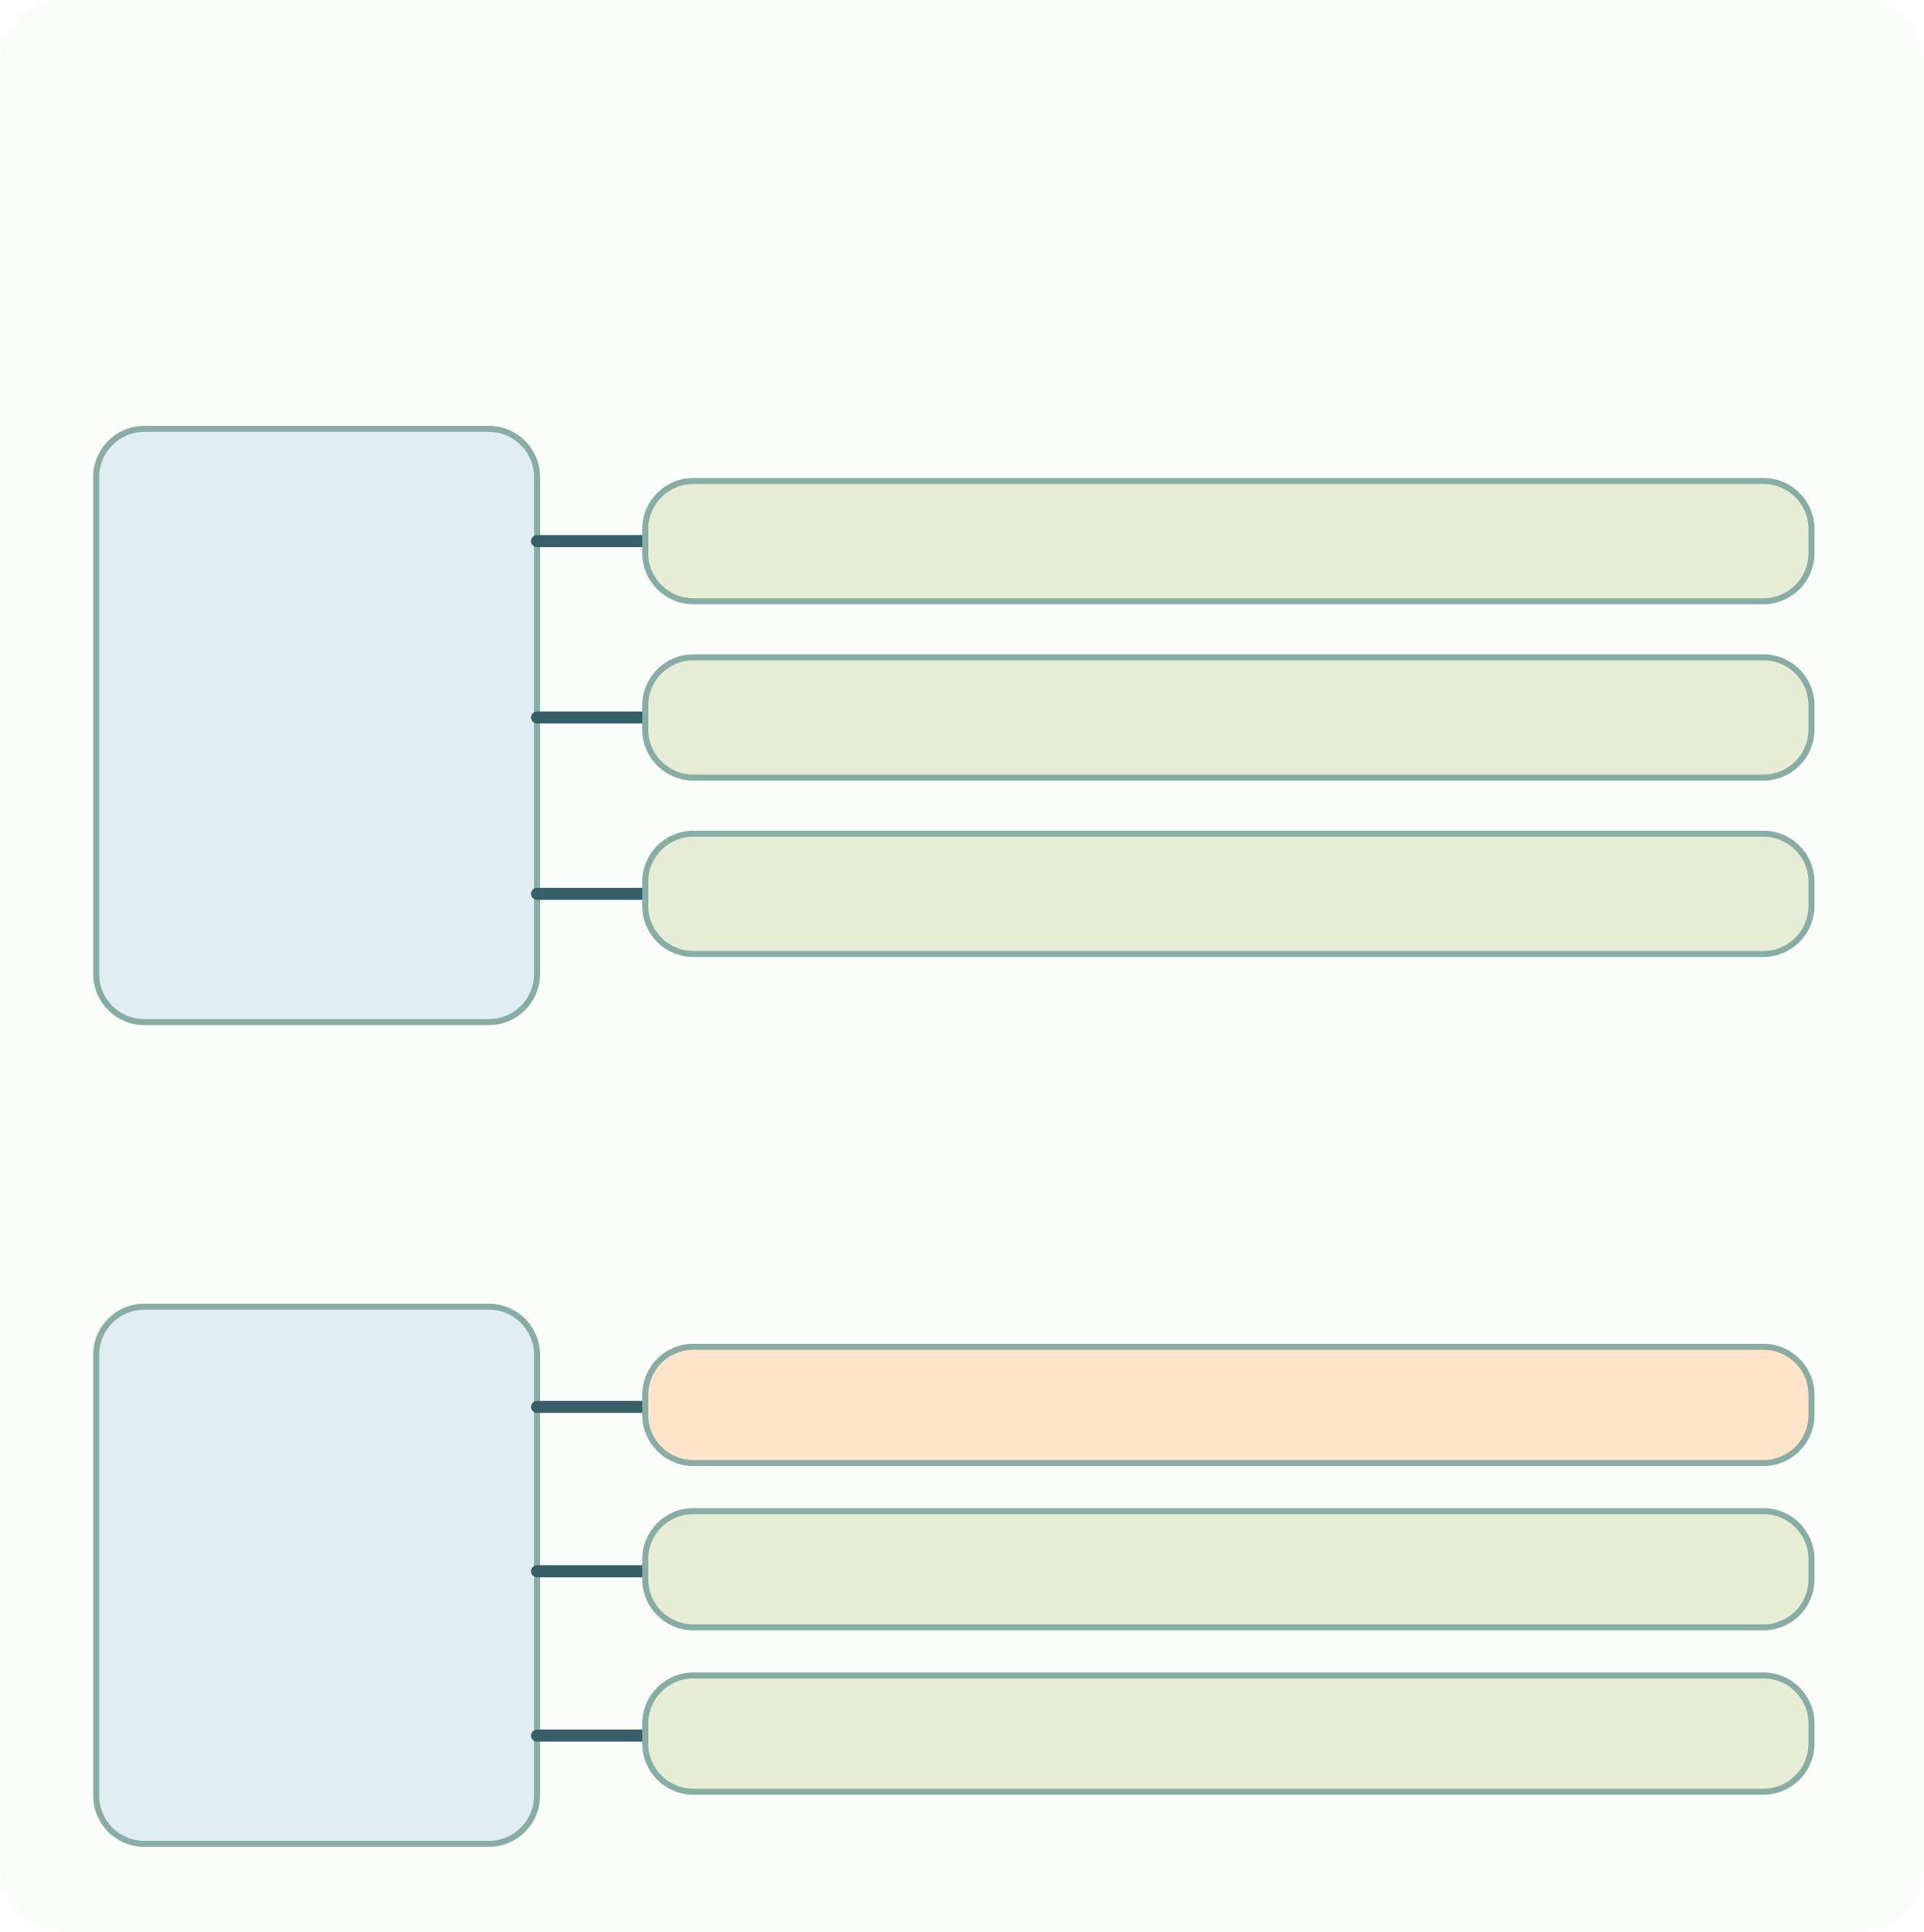
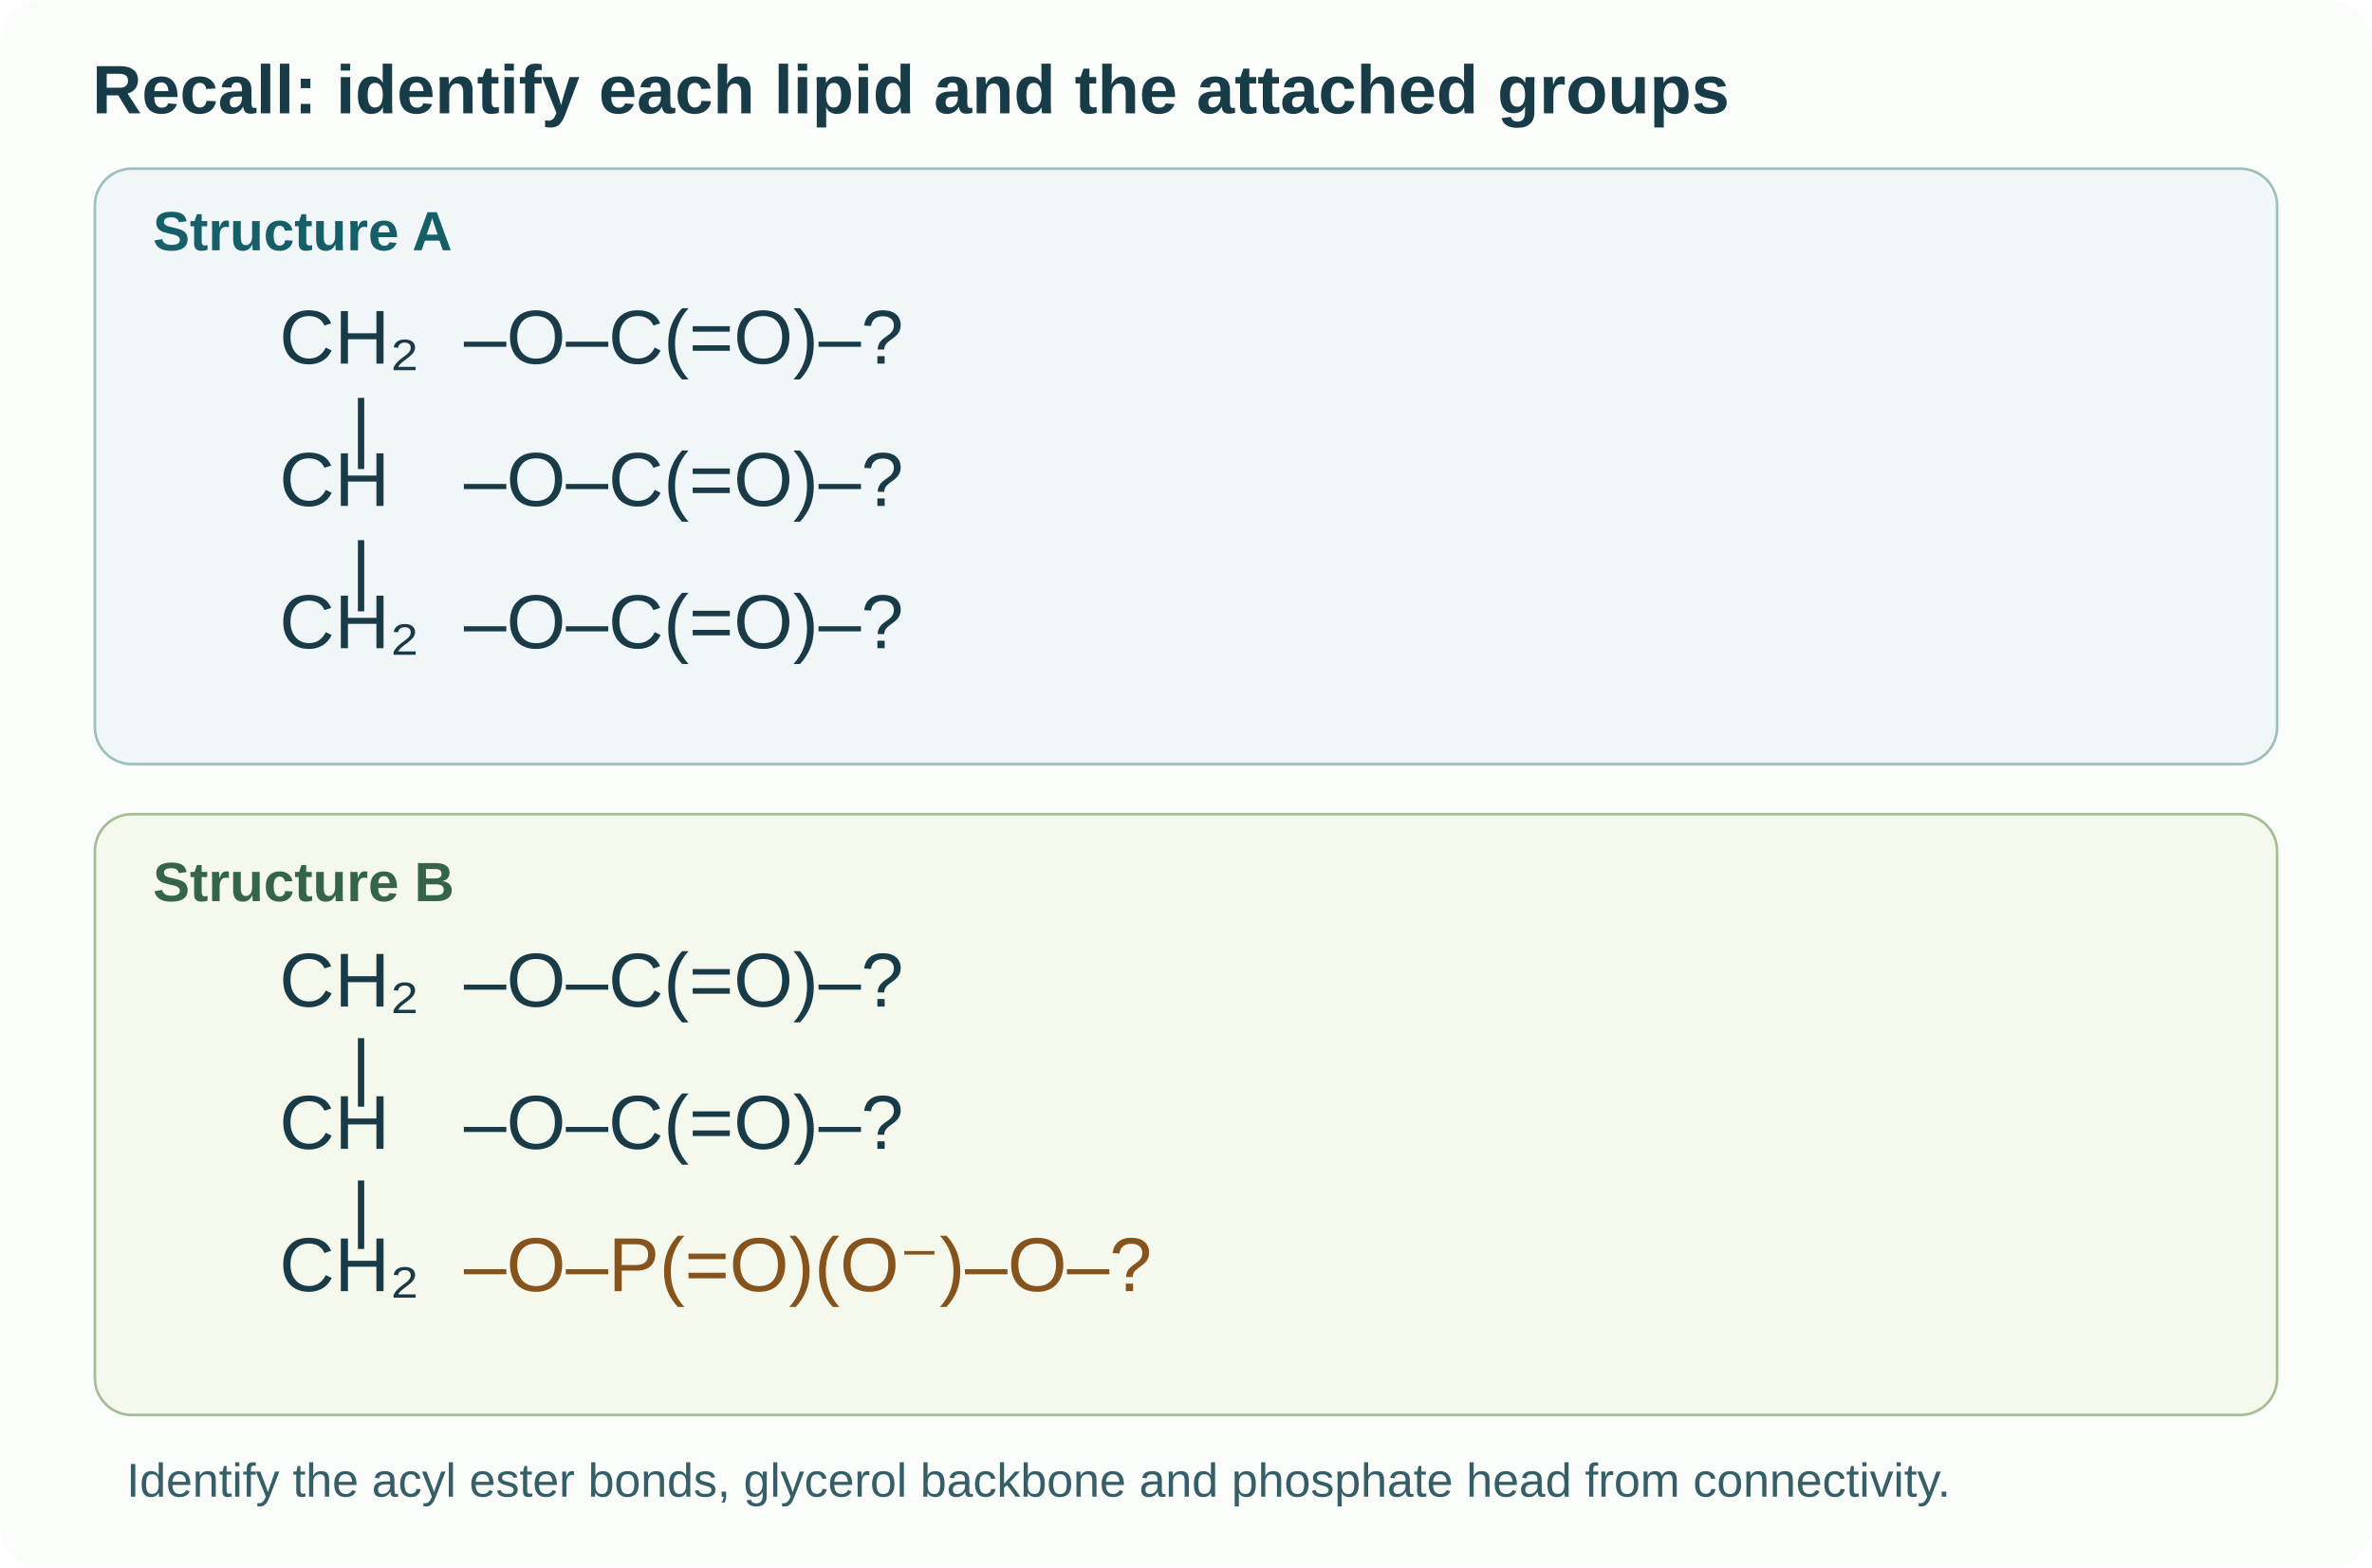
- <svg xmlns="http://www.w3.org/2000/svg" role="img" aria-labelledby="figTitle figDesc" viewBox="0 0 480 482" width="480" height="482">
-   <rect width="100%" height="100%" rx="16" fill="#fbfdfb" />
-   <rect x="24" y="107" width="110" height="148" rx="12" fill="#e0edf3" stroke="#87ada5" stroke-width="1.5" />
-   <line x1="134" y1="135" x2="161" y2="135" stroke="#365f67" stroke-width="3" stroke-linecap="round" />
-   <rect x="161" y="120" width="291" height="30" rx="12" fill="#e7edd4" stroke="#87ada5" stroke-width="1.5" />
-   <line x1="134" y1="179" x2="161" y2="179" stroke="#365f67" stroke-width="3" stroke-linecap="round" />
-   <rect x="161" y="164" width="291" height="30" rx="12" fill="#e7edd4" stroke="#87ada5" stroke-width="1.5" />
-   <line x1="134" y1="223" x2="161" y2="223" stroke="#365f67" stroke-width="3" stroke-linecap="round" />
-   <rect x="161" y="208" width="291" height="30" rx="12" fill="#e7edd4" stroke="#87ada5" stroke-width="1.5" />
-   <rect x="24" y="326" width="110" height="134" rx="12" fill="#e0edf3" stroke="#87ada5" stroke-width="1.5" />
-   <line x1="134" y1="351" x2="161" y2="351" stroke="#365f67" stroke-width="3" stroke-linecap="round" />
-   <rect x="161" y="336" width="291" height="29" rx="12" fill="#ffe4ca" stroke="#87ada5" stroke-width="1.5" />
-   <line x1="134" y1="392" x2="161" y2="392" stroke="#365f67" stroke-width="3" stroke-linecap="round" />
-   <rect x="161" y="377" width="291" height="29" rx="12" fill="#e7edd4" stroke="#87ada5" stroke-width="1.5" />
-   <line x1="134" y1="433" x2="161" y2="433" stroke="#365f67" stroke-width="3" stroke-linecap="round" />
-   <rect x="161" y="418" width="291" height="29" rx="12" fill="#e7edd4" stroke="#87ada5" stroke-width="1.5" />
+ <svg xmlns="http://www.w3.org/2000/svg" viewBox="0 0 900 595" width="900" height="595" role="img" aria-labelledby="t d">
+   <rect width="900" height="595" rx="16" fill="#fbfdfb" />
+   <text x="35" y="43" fill="#173b47" font-size="26" font-family="Arial,DejaVu Sans,sans-serif" font-weight="700">Recall: identify each lipid and the attached groups</text>
+   <rect x="36" y="64" width="828" height="226" rx="14" fill="#f1f7f9" stroke="#9fbfbd" />
+   <text x="58" y="95" fill="#165e68" font-size="21" font-family="Arial,DejaVu Sans,sans-serif" font-weight="700">Structure A</text>
+   <text x="106" y="138" fill="#183b47" font-size="29" font-family="Arial,DejaVu Sans,sans-serif" font-weight="500">CH₂</text>
+   <text x="176" y="138" fill="#183b47" font-size="29" font-family="Arial,DejaVu Sans,sans-serif" font-weight="500">–O–C(=O)–?</text>
+   <text x="106" y="192" fill="#183b47" font-size="29" font-family="Arial,DejaVu Sans,sans-serif" font-weight="500">CH</text>
+   <text x="176" y="192" fill="#183b47" font-size="29" font-family="Arial,DejaVu Sans,sans-serif" font-weight="500">–O–C(=O)–?</text>
+   <text x="106" y="246" fill="#183b47" font-size="29" font-family="Arial,DejaVu Sans,sans-serif" font-weight="500">CH₂</text>
+   <text x="176" y="246" fill="#183b47" font-size="29" font-family="Arial,DejaVu Sans,sans-serif" font-weight="500">–O–C(=O)–?</text>
+   <path d="M137 151 V178 M137 205 V232" stroke="#183b47" stroke-width="2.4" />
+   <rect x="36" y="309" width="828" height="228" rx="14" fill="#f5f8ec" stroke="#a7bd97" />
+   <text x="58" y="342" fill="#35644b" font-size="21" font-family="Arial,DejaVu Sans,sans-serif" font-weight="700">Structure B</text>
+   <text x="106" y="382" fill="#183b47" font-size="29" font-family="Arial,DejaVu Sans,sans-serif" font-weight="500">CH₂</text>
+   <text x="176" y="382" fill="#183b47" font-size="29" font-family="Arial,DejaVu Sans,sans-serif" font-weight="500">–O–C(=O)–?</text>
+   <text x="106" y="436" fill="#183b47" font-size="29" font-family="Arial,DejaVu Sans,sans-serif" font-weight="500">CH</text>
+   <text x="176" y="436" fill="#183b47" font-size="29" font-family="Arial,DejaVu Sans,sans-serif" font-weight="500">–O–C(=O)–?</text>
+   <text x="106" y="490" fill="#183b47" font-size="29" font-family="Arial,DejaVu Sans,sans-serif" font-weight="500">CH₂</text>
+   <text x="176" y="490" fill="#86531c" font-size="29" font-family="Arial,DejaVu Sans,sans-serif" font-weight="500">–O–P(=O)(O⁻)–O–?</text>
+   <path d="M137 394 V420 M137 448 V474" stroke="#183b47" stroke-width="2.4" />
+   <text x="48" y="568" fill="#365e67" font-size="18" font-family="Arial,DejaVu Sans,sans-serif" font-weight="500">Identify the acyl ester bonds, glycerol backbone and phosphate head from connectivity.</text>
</svg>
